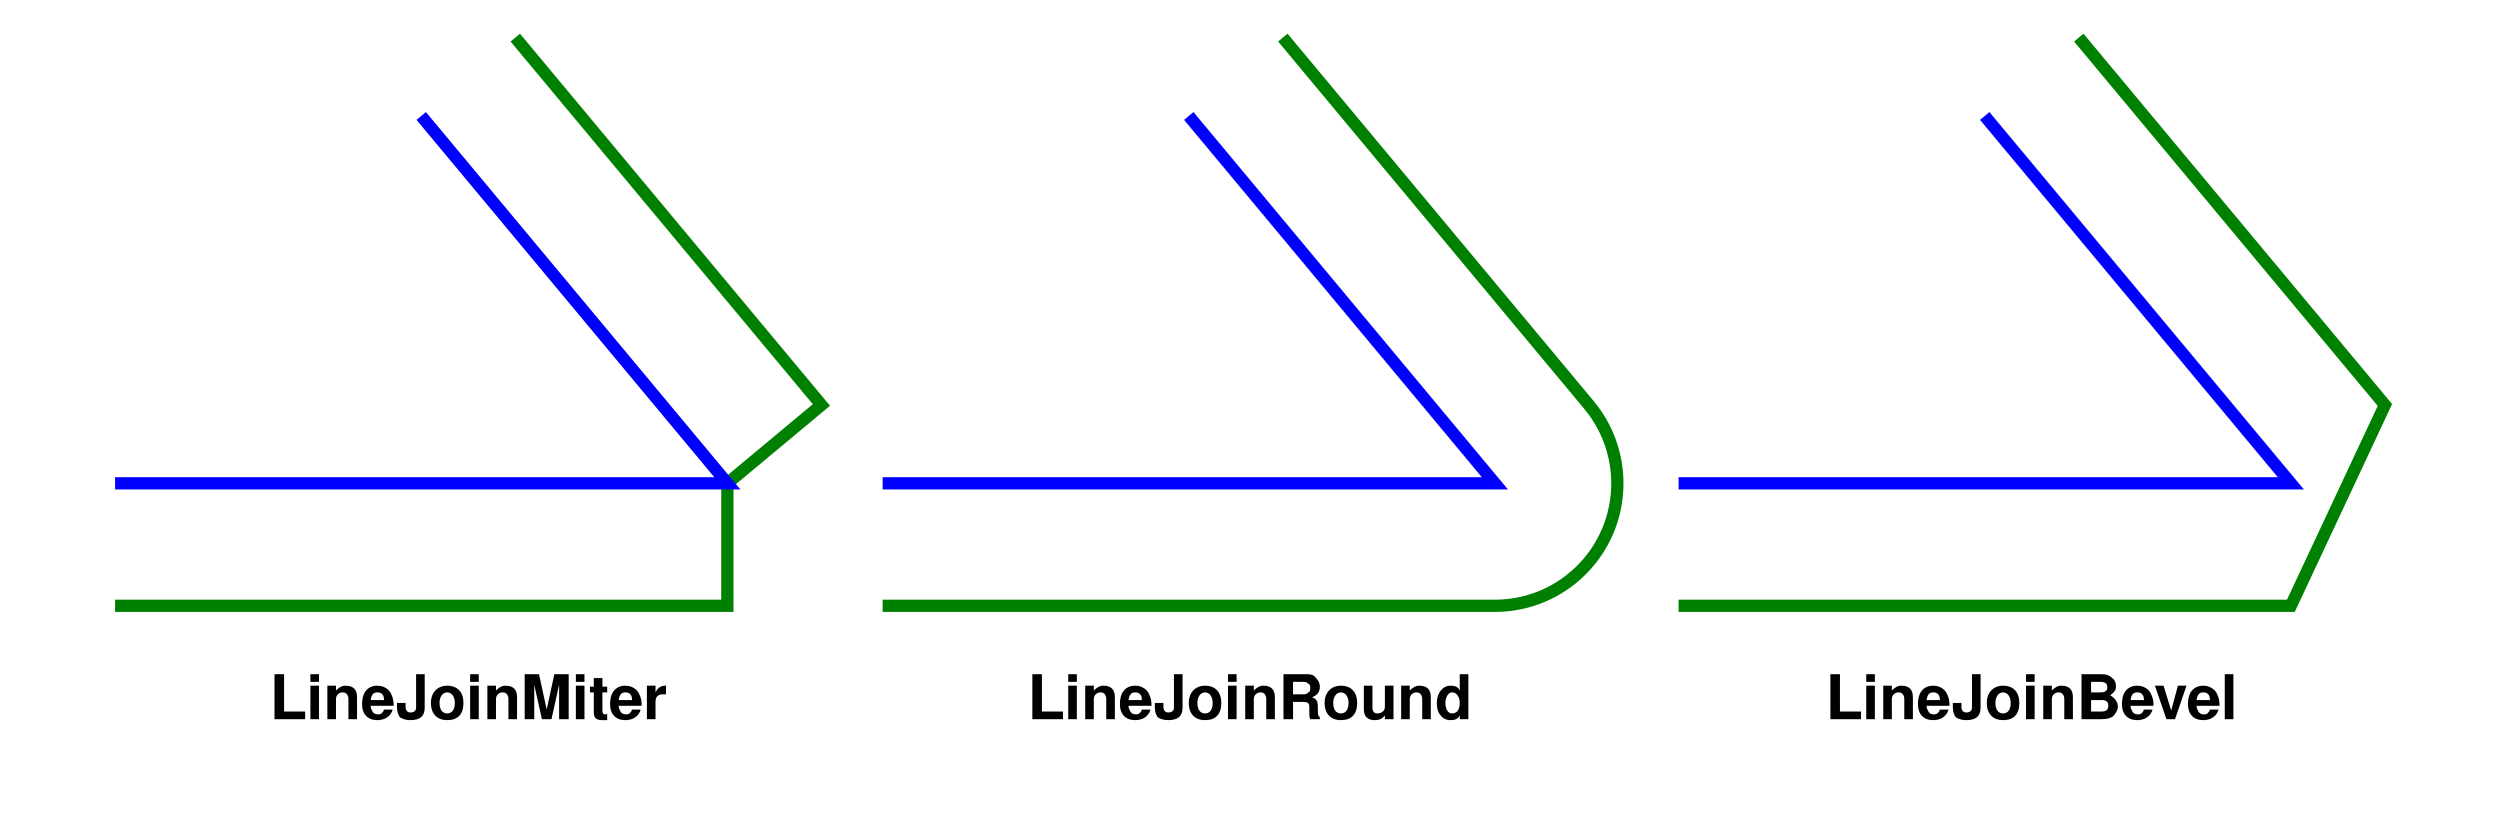
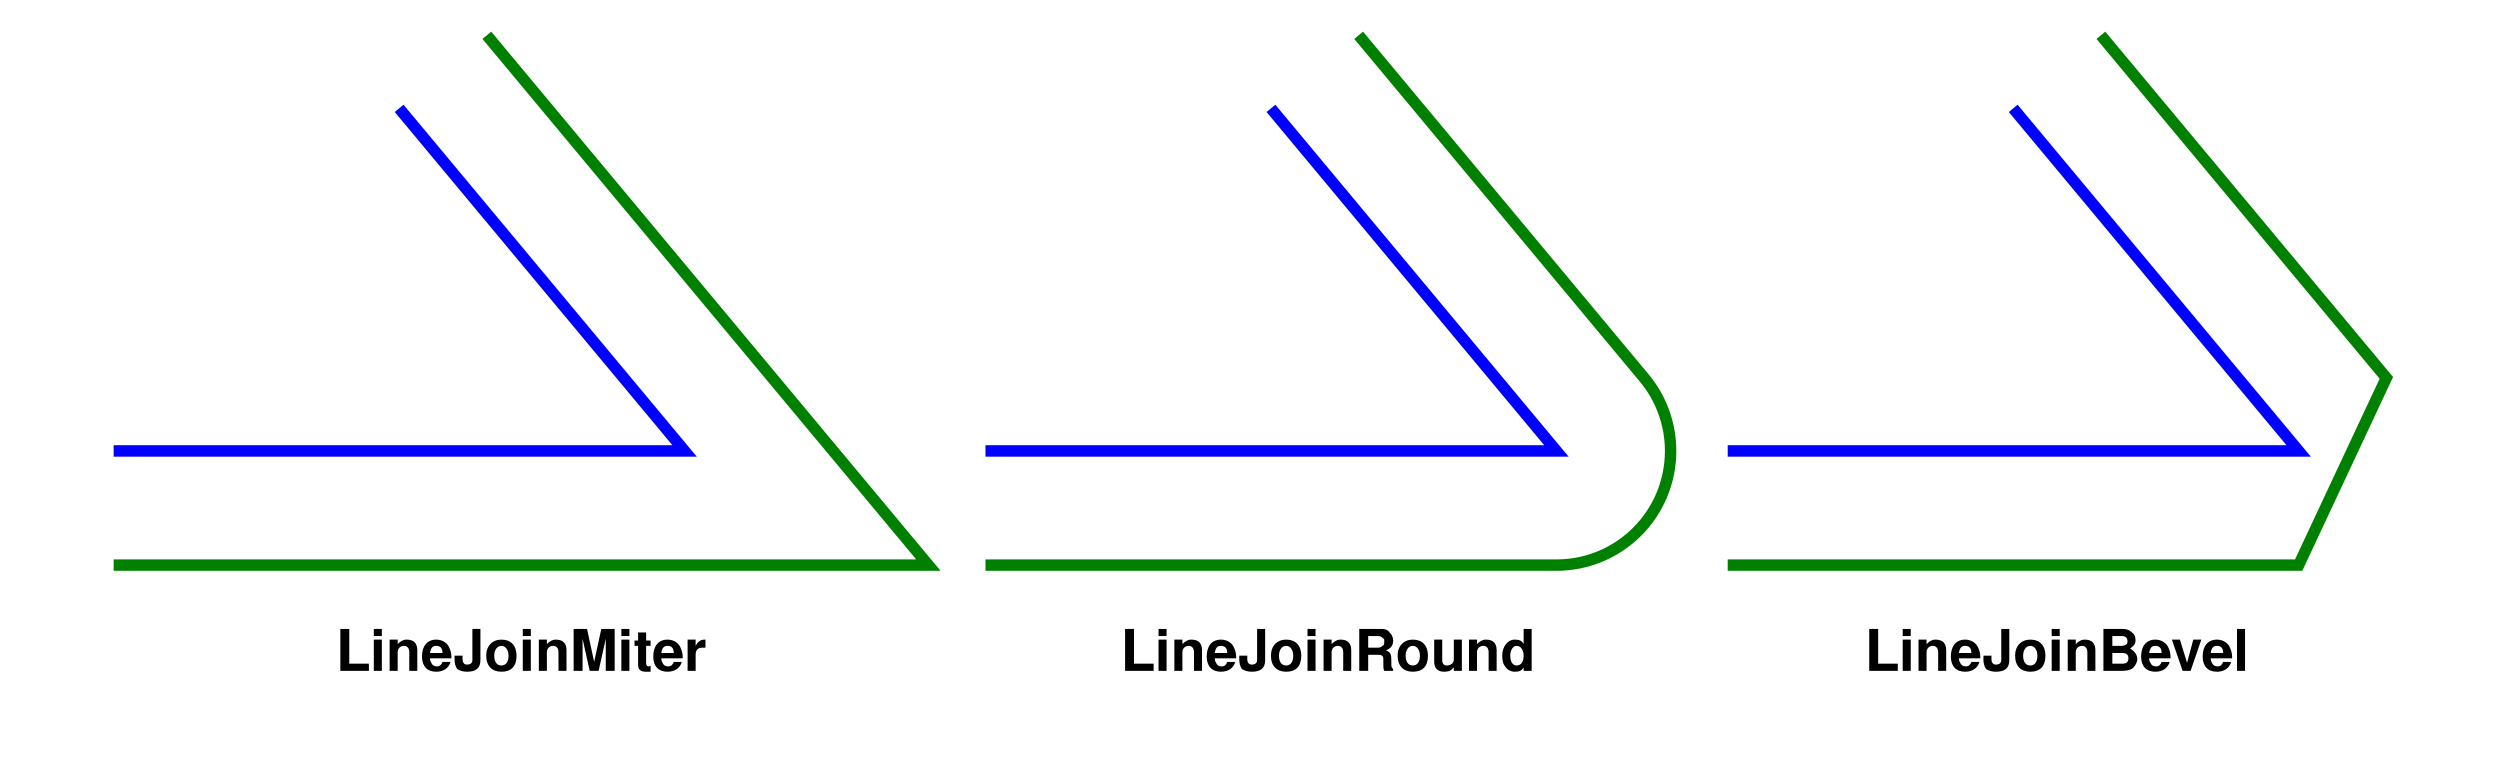
- <svg xmlns="http://www.w3.org/2000/svg" version="1.1" width="600.0" height="198.75" font-size="1" viewBox="0 0 600 199">
+ <svg xmlns="http://www.w3.org/2000/svg" version="1.1" width="600.0" height="185.101" font-size="1" viewBox="0 0 600 185">
  <g>
-     <g transform="matrix(14.71303,0.0,0.0,14.71303,300.0,99.3748)">
-       <g stroke="rgb(0,0,0)" stroke-opacity="1.0" fill="rgb(0,0,0)" fill-opacity="1.0" stroke-width="0.2" font-size="1.0em" font-weight="bold" font-family="Helvetica">
-         <text transform="matrix(1.0,0.0,0.0,1.0,12.76822,4.640184)" dominant-baseline="middle" text-anchor="middle" stroke="none">LineJoinBevel</text>
+     <g transform="matrix(13.70264,0.0,0.0,13.70264,300.0,92.55042)">
+       <g stroke="rgb(0,0,0)" stroke-opacity="1.0" fill="rgb(0,0,0)" fill-opacity="1.0" stroke-width="0.2" stroke-linecap="butt" stroke-linejoin="miter" font-size="1.0em" font-weight="bold" font-family="Helvetica">
+         <text transform="matrix(1.0,0.0,0.0,1.0,14.13504,4.640184)" dominant-baseline="middle" text-anchor="middle" stroke="none">LineJoinBevel</text>
      </g>
    </g>
-     <g transform="matrix(14.71303,0.0,0.0,14.71303,300.0,99.3748)">
-       <g stroke="rgb(0,0,0)" stroke-opacity="1.0" fill="rgb(0,0,0)" fill-opacity="0.0" stroke-width="0.2" font-size="1.0em" />
+     <g transform="matrix(13.70264,0.0,0.0,13.70264,300.0,92.55042)">
+       <g stroke="rgb(0,0,0)" stroke-opacity="1.0" fill="rgb(0,0,0)" fill-opacity="0.0" stroke-width="0.2" stroke-linecap="butt" stroke-linejoin="miter" font-size="1.0em" />
    </g>
-     <g transform="matrix(14.71303,0.0,0.0,14.71303,300.0,99.3748)">
-       <g stroke="rgb(0,128,0)" stroke-opacity="1.0" fill-opacity="0.0" stroke-width="0.2" font-size="1.0em">
-         <path d="M 7,3.14 h 10.0 l 1.536,-3.28 l -5.0,-6.0 " />
+     <g transform="matrix(13.70264,0.0,0.0,13.70264,300.0,92.55042)">
+       <g stroke="rgb(0,128,0)" stroke-opacity="1.0" fill-opacity="0.0" stroke-width="0.2" stroke-linecap="butt" stroke-linejoin="miter" font-size="1.0em">
+         <path d="M 8.367,3.14 h 10.0 l 1.536,-3.28 l -5.0,-6.0 " />
      </g>
    </g>
-     <g transform="matrix(14.71303,0.0,0.0,14.71303,300.0,99.3748)">
-       <g stroke="rgb(0,0,255)" stroke-opacity="1.0" fill-opacity="0.0" stroke-width="0.2" font-size="1.0em">
-         <path d="M 7,1.14 h 10.0 l -5.0,-6.0 " />
+     <g transform="matrix(13.70264,0.0,0.0,13.70264,300.0,92.55042)">
+       <g stroke="rgb(0,0,255)" stroke-opacity="1.0" fill-opacity="0.0" stroke-width="0.2" stroke-linecap="butt" stroke-linejoin="miter" font-size="1.0em">
+         <path d="M 8.367,1.14 h 10.0 l -5.0,-6.0 " />
      </g>
    </g>
-     <g transform="matrix(14.71303,0.0,0.0,14.71303,300.0,99.3748)">
-       <g stroke="rgb(0,0,0)" stroke-opacity="1.0" fill="rgb(0,0,0)" fill-opacity="1.0" stroke-width="0.2" font-size="1.0em" font-weight="bold" font-family="Helvetica">
-         <text transform="matrix(1.0,0.0,0.0,1.0,0.0,4.640184)" dominant-baseline="middle" text-anchor="middle" stroke="none">LineJoinRound</text>
+     <g transform="matrix(13.70264,0.0,0.0,13.70264,300.0,92.55042)">
+       <g stroke="rgb(0,0,0)" stroke-opacity="1.0" fill="rgb(0,0,0)" fill-opacity="1.0" stroke-width="0.2" stroke-linecap="butt" stroke-linejoin="miter" font-size="1.0em" font-weight="bold" font-family="Helvetica">
+         <text transform="matrix(1.0,0.0,0.0,1.0,1.36682,4.640184)" dominant-baseline="middle" text-anchor="middle" stroke="none">LineJoinRound</text>
      </g>
    </g>
-     <g transform="matrix(14.71303,0.0,0.0,14.71303,300.0,99.3748)">
-       <g stroke="rgb(0,0,0)" stroke-opacity="1.0" fill="rgb(0,0,0)" fill-opacity="0.0" stroke-width="0.2" font-size="1.0em" />
+     <g transform="matrix(13.70264,0.0,0.0,13.70264,300.0,92.55042)">
+       <g stroke="rgb(0,0,0)" stroke-opacity="1.0" fill="rgb(0,0,0)" fill-opacity="0.0" stroke-width="0.2" stroke-linecap="butt" stroke-linejoin="miter" font-size="1.0em" />
    </g>
-     <g transform="matrix(14.71303,0.0,0.0,14.71303,300.0,99.3748)">
-       <g stroke="rgb(0,128,0)" stroke-opacity="1.0" fill-opacity="0.0" stroke-width="0.2" font-size="1.0em">
-         <path d="M -6.0,3.14 h 10.0 c 1.105,-2.8967774630123047e-16 2,-0.895 2 -2c -2.220446049250313e-16,-0.468 -0.164,-0.921 -0.464 -1.28l -5.0,-6.0 " />
+     <g transform="matrix(13.70264,0.0,0.0,13.70264,300.0,92.55042)">
+       <g stroke="rgb(0,128,0)" stroke-opacity="1.0" fill-opacity="0.0" stroke-width="0.2" stroke-linecap="butt" stroke-linejoin="miter" font-size="1.0em">
+         <path d="M -4.633,3.14 h 10.0 c 1.105,-2.8967774630123047e-16 2,-0.895 2 -2c -2.220446049250313e-16,-0.468 -0.164,-0.921 -0.464 -1.28l -5.0,-6.0 " />
      </g>
    </g>
-     <g transform="matrix(14.71303,0.0,0.0,14.71303,300.0,99.3748)">
-       <g stroke="rgb(0,0,255)" stroke-opacity="1.0" fill-opacity="0.0" stroke-width="0.2" font-size="1.0em">
-         <path d="M -6.0,1.14 h 10.0 l -5.0,-6.0 " />
+     <g transform="matrix(13.70264,0.0,0.0,13.70264,300.0,92.55042)">
+       <g stroke="rgb(0,0,255)" stroke-opacity="1.0" fill-opacity="0.0" stroke-width="0.2" stroke-linecap="butt" stroke-linejoin="miter" font-size="1.0em">
+         <path d="M -4.633,1.14 h 10.0 l -5.0,-6.0 " />
      </g>
    </g>
-     <g transform="matrix(14.71303,0.0,0.0,14.71303,300.0,99.3748)">
-       <g stroke="rgb(0,0,0)" stroke-opacity="1.0" fill="rgb(0,0,0)" fill-opacity="1.0" stroke-width="0.2" font-size="1.0em" font-weight="bold" font-family="Helvetica">
+     <g transform="matrix(13.70264,0.0,0.0,13.70264,300.0,92.55042)">
+       <g stroke="rgb(0,0,0)" stroke-opacity="1.0" fill="rgb(0,0,0)" fill-opacity="1.0" stroke-width="0.2" stroke-linecap="butt" stroke-linejoin="miter" font-size="1.0em" font-weight="bold" font-family="Helvetica">
        <text transform="matrix(1.0,0.0,0.0,1.0,-12.76822,4.640184)" dominant-baseline="middle" text-anchor="middle" stroke="none">LineJoinMiter</text>
      </g>
    </g>
-     <g transform="matrix(14.71303,0.0,0.0,14.71303,300.0,99.3748)">
-       <g stroke="rgb(0,0,0)" stroke-opacity="1.0" fill="rgb(0,0,0)" fill-opacity="0.0" stroke-width="0.2" font-size="1.0em" />
+     <g transform="matrix(13.70264,0.0,0.0,13.70264,300.0,92.55042)">
+       <g stroke="rgb(0,0,0)" stroke-opacity="1.0" fill="rgb(0,0,0)" fill-opacity="0.0" stroke-width="0.2" stroke-linecap="butt" stroke-linejoin="miter" font-size="1.0em" />
    </g>
-     <g transform="matrix(14.71303,0.0,0.0,14.71303,300.0,99.3748)">
-       <g stroke="rgb(0,128,0)" stroke-opacity="1.0" fill-opacity="0.0" stroke-width="0.2" font-size="1.0em">
-         <path d="M -18.536,3.14 h 10.0 v -2.0 l 1.536,-1.28 l -5.0,-6.0 " />
+     <g transform="matrix(13.70264,0.0,0.0,13.70264,300.0,92.55042)">
+       <g stroke="rgb(0,128,0)" stroke-opacity="1.0" fill-opacity="0.0" stroke-width="0.2" stroke-linecap="butt" stroke-linejoin="miter" font-size="1.0em">
+         <path d="M -19.903,3.14 h 10.0 h 4.27 l -2.734,-3.28 l -5.0,-6.0 " />
      </g>
    </g>
-     <g transform="matrix(14.71303,0.0,0.0,14.71303,300.0,99.3748)">
-       <g stroke="rgb(0,0,255)" stroke-opacity="1.0" fill-opacity="0.0" stroke-width="0.2" font-size="1.0em">
-         <path d="M -18.536,1.14 h 10.0 l -5.0,-6.0 " />
+     <g transform="matrix(13.70264,0.0,0.0,13.70264,300.0,92.55042)">
+       <g stroke="rgb(0,0,255)" stroke-opacity="1.0" fill-opacity="0.0" stroke-width="0.2" stroke-linecap="butt" stroke-linejoin="miter" font-size="1.0em">
+         <path d="M -19.903,1.14 h 10.0 l -5.0,-6.0 " />
      </g>
    </g>
  </g>
</svg>
